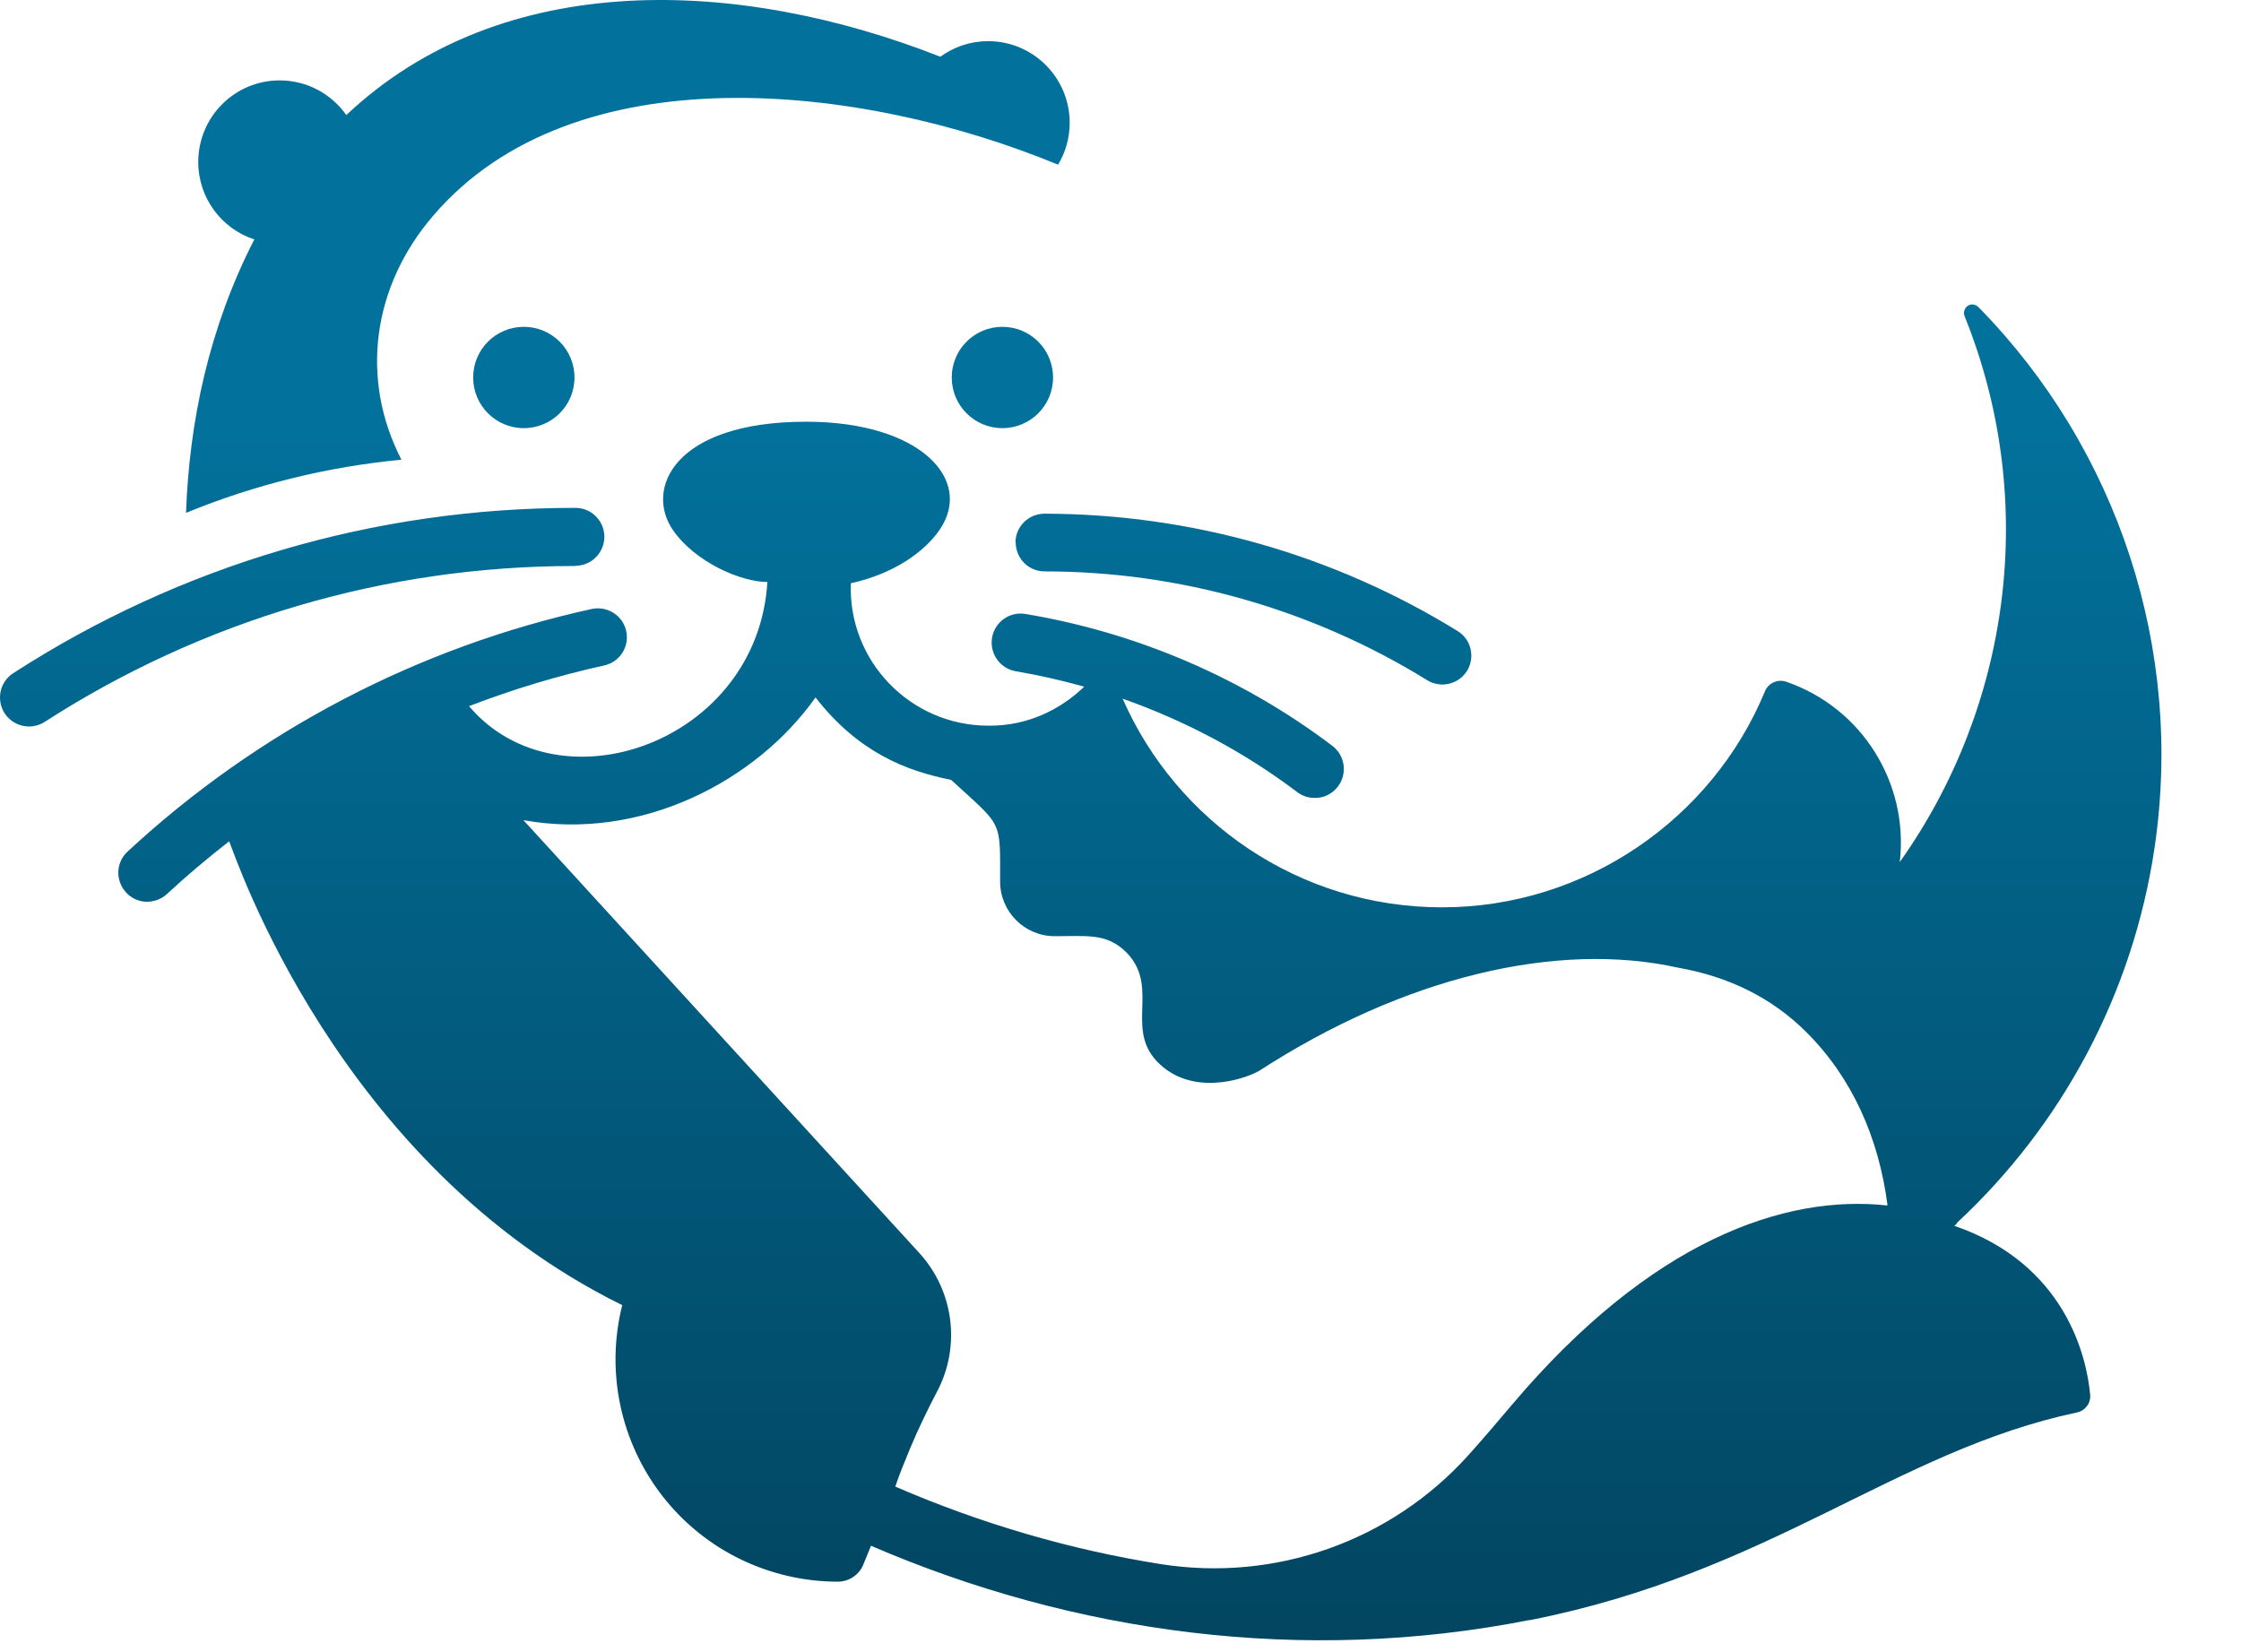
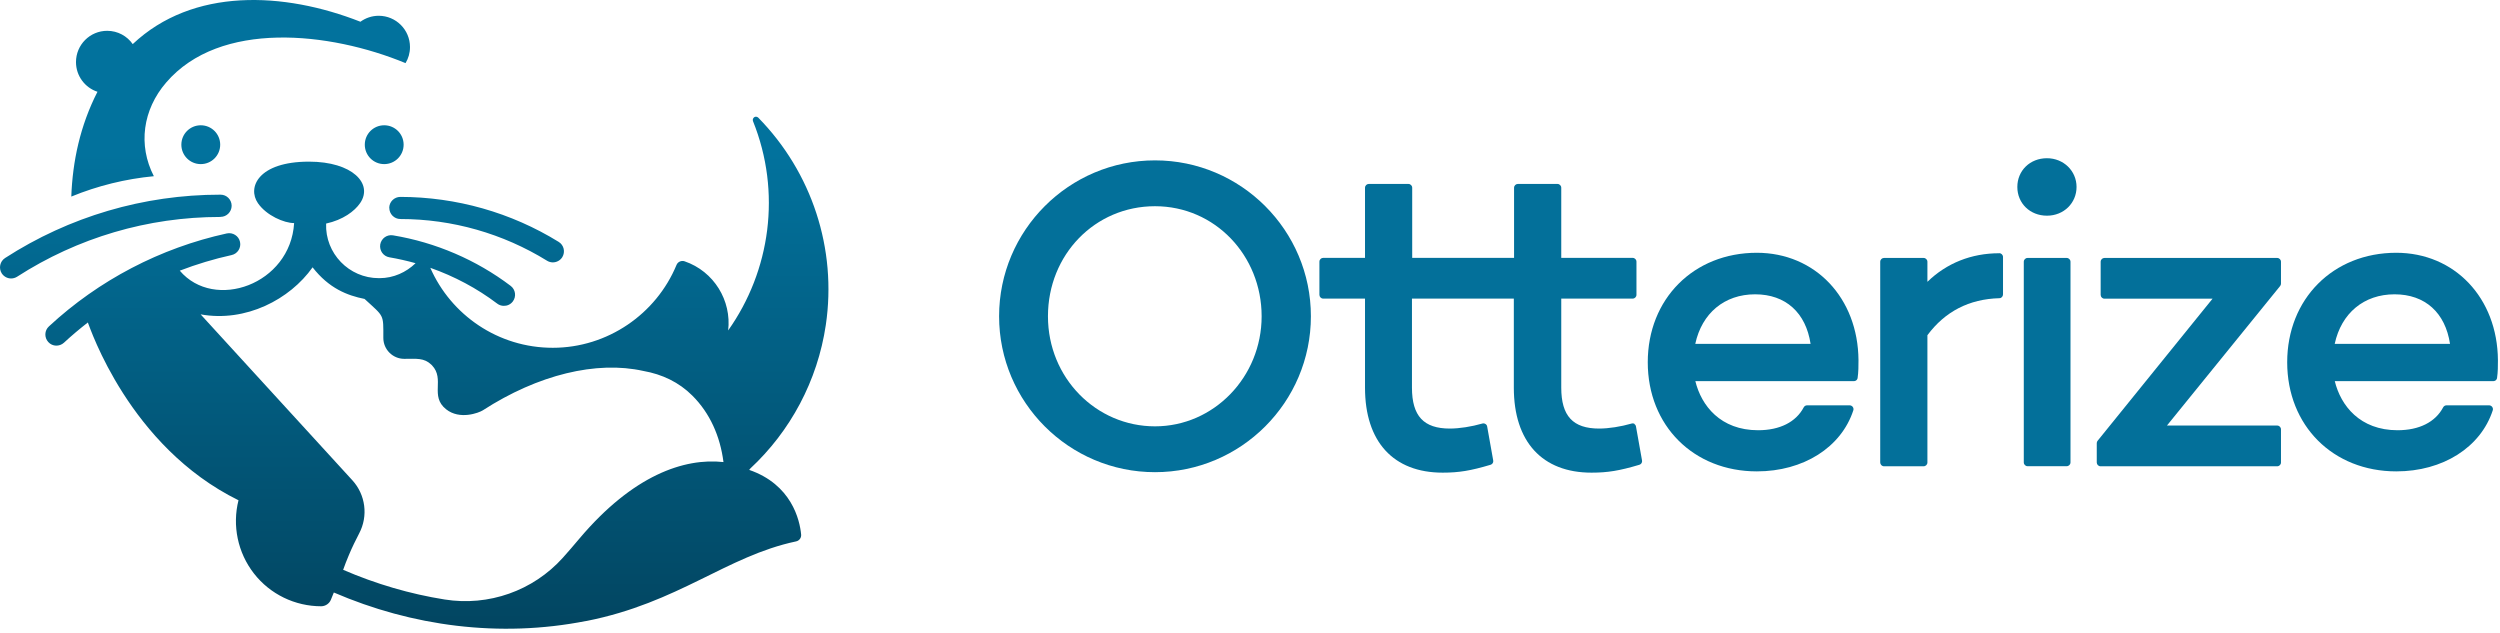
- <svg xmlns="http://www.w3.org/2000/svg" width="190" height="140" fill="none">
+ <svg xmlns="http://www.w3.org/2000/svg" width="553" height="140" viewBox="0 0 553 140" fill="none">
+   <path d="M361.598 93.778C361.387 93.654 361.14 93.619 360.911 93.689C358.535 94.376 355.842 94.799 353.729 94.799C347.938 94.799 345.35 92.017 345.35 85.75V66.052H361.14C361.598 66.052 361.985 65.683 361.985 65.207V57.884C361.985 57.427 361.615 57.039 361.14 57.039H345.35V41.531C345.35 41.073 344.98 40.686 344.505 40.686H335.756C335.298 40.686 334.911 41.056 334.911 41.531V57.039H312.379V41.531C312.379 41.073 312.009 40.686 311.534 40.686H302.785C302.327 40.686 301.94 41.056 301.94 41.531V57.039H292.698C292.241 57.039 291.853 57.409 291.853 57.884V65.207C291.853 65.665 292.223 66.052 292.698 66.052H301.94V85.75C301.94 97.703 308.207 104.551 319.121 104.551C322.712 104.551 325.282 104.128 329.718 102.808C330.123 102.685 330.387 102.28 330.299 101.857L328.961 94.341C328.926 94.112 328.785 93.901 328.574 93.778C328.363 93.654 328.116 93.619 327.887 93.689C325.511 94.376 322.818 94.799 320.705 94.799C314.914 94.799 312.326 92.017 312.326 85.75V66.052H334.858V85.75C334.858 97.703 341.125 104.551 352.039 104.551C355.63 104.551 358.2 104.128 362.636 102.808C363.041 102.685 363.305 102.28 363.217 101.857L361.879 94.341C361.844 94.112 361.703 93.901 361.492 93.778H361.598Z" fill="#03709A" />
+   <path d="M388.619 55.913C374.642 55.913 364.485 66.105 364.485 80.135C364.485 94.165 374.624 104.269 388.619 104.269C398.899 104.269 407.278 98.97 409.954 90.767C410.042 90.503 409.989 90.239 409.831 90.01C409.672 89.799 409.426 89.658 409.144 89.658H399.727C399.41 89.658 399.128 89.834 398.987 90.098C397.262 93.372 393.671 95.168 388.901 95.168C380.574 95.168 376.332 89.728 375.012 84.307H409.901C409.901 84.307 409.972 84.307 409.989 84.307C410.148 84.307 410.324 84.307 410.465 84.219C410.711 84.096 410.87 83.867 410.905 83.603C411.098 82.3 411.098 80.909 411.098 79.659C410.993 65.911 401.54 55.913 388.584 55.913H388.619ZM374.994 76.068C376.455 69.273 381.454 65.102 388.232 65.102C395.009 65.102 399.463 69.186 400.501 76.068H374.994Z" fill="#03709A" />
+   <path d="M255.485 35.475C236.473 35.475 221 50.949 221 69.96C221 88.972 236.473 104.445 255.485 104.445C274.497 104.445 289.97 88.972 289.97 69.96C289.97 50.949 274.497 35.475 255.485 35.475ZM279.073 69.96C279.073 83.392 268.494 94.306 255.485 94.306C242.476 94.306 231.808 83.603 231.808 69.96C231.808 56.318 242.212 45.615 255.485 45.615C268.758 45.615 279.073 56.529 279.073 69.96Z" fill="#03709A" />
+   <path d="M442.239 56.018C436.06 56.018 430.603 58.201 426.343 62.338V57.902C426.343 57.444 425.973 57.057 425.498 57.057H416.749C416.291 57.057 415.904 57.426 415.904 57.902V102.297C415.904 102.755 416.274 103.142 416.749 103.142H425.498C425.956 103.142 426.343 102.773 426.343 102.297V74.15C430.233 68.904 435.585 66.14 442.256 65.964C442.714 65.964 443.066 65.577 443.066 65.119V56.846C443.066 56.388 442.696 56.001 442.221 56.001L442.239 56.018Z" fill="#03709A" />
+   <path d="M503.727 57.057H465.51C465.053 57.057 464.665 57.427 464.665 57.902V65.225C464.665 65.683 465.035 66.07 465.51 66.07H489.416L463.996 97.492C463.873 97.633 463.803 97.826 463.803 98.02V102.298C463.803 102.755 464.172 103.143 464.648 103.143H503.709C504.167 103.143 504.554 102.773 504.554 102.298V94.975C504.554 94.517 504.185 94.13 503.709 94.13H479.329L504.361 63.271C504.484 63.13 504.554 62.937 504.554 62.743V57.902C504.554 57.444 504.185 57.057 503.709 57.057H503.727Z" fill="#03709A" />
+   <path d="M530.062 55.913C516.085 55.913 505.928 66.105 505.928 80.135C505.928 94.165 516.067 104.269 530.062 104.269C540.342 104.269 548.721 98.97 551.397 90.767C551.485 90.503 551.432 90.239 551.274 90.01C551.115 89.799 550.869 89.658 550.587 89.658H541.169C540.853 89.658 540.571 89.834 540.43 90.098C538.705 93.372 535.114 95.168 530.343 95.168C522.017 95.168 517.775 89.728 516.454 84.307H551.344C551.344 84.307 551.415 84.307 551.432 84.307C551.591 84.307 551.767 84.307 551.907 84.219C552.154 84.096 552.312 83.867 552.348 83.603C552.541 82.3 552.541 80.909 552.541 79.659C552.436 65.911 542.983 55.913 530.027 55.913H530.062ZM516.437 76.068C517.898 69.273 522.897 65.102 529.674 65.102C536.452 65.102 540.905 69.186 541.944 76.068H516.437Z" fill="#03709A" />
+   <path d="M452.783 35C449.051 35 446.235 37.728 446.235 41.355C446.235 44.981 449.051 47.71 452.783 47.71C456.515 47.71 459.332 44.911 459.332 41.355C459.332 37.799 456.462 35 452.783 35Z" fill="#03709A" />
+   <path d="M457.149 57.057H448.506C448.039 57.057 447.661 57.435 447.661 57.902V102.28C447.661 102.747 448.039 103.125 448.506 103.125H457.149C457.615 103.125 457.994 102.747 457.994 102.28V57.902C457.994 57.435 457.615 57.057 457.149 57.057Z" fill="#03709A" />
  <path d="M44.411 27.711C46.788 27.711 48.707 29.63 48.707 32.006C48.707 34.383 46.788 36.301 44.411 36.301C42.035 36.301 40.116 34.383 40.116 32.006C40.116 29.63 42.035 27.711 44.411 27.711ZM89.282 32.006C89.282 29.63 87.364 27.711 84.987 27.711C82.611 27.711 80.692 29.63 80.692 32.006C80.692 34.383 82.611 36.301 84.987 36.301C87.364 36.301 89.282 34.383 89.282 32.006ZM48.777 47.972C50.133 47.972 51.224 46.881 51.242 45.526C51.242 44.17 50.15 43.061 48.795 43.061H48.689C31.79 43.061 15.331 47.902 1.125 57.074C-0.019 57.813 -0.336 59.327 0.386 60.471C0.861 61.193 1.653 61.597 2.445 61.597C2.903 61.597 3.36 61.474 3.783 61.21C17.197 52.567 32.723 47.99 48.689 47.99C48.724 47.99 48.76 47.99 48.795 47.99L48.777 47.972ZM86.114 45.983C86.114 47.339 87.205 48.448 88.561 48.448C100.02 48.448 111.251 51.652 121.004 57.672C121.391 57.918 121.831 58.024 122.253 58.042C123.098 58.042 123.908 57.637 124.383 56.88C125.088 55.718 124.735 54.204 123.574 53.5C113.047 47.004 100.936 43.572 88.561 43.554C87.205 43.554 86.096 44.645 86.096 46.001L86.114 45.983ZM165.927 103.722C165.927 103.722 165.769 103.863 165.698 103.934C175.081 107.155 176.912 114.988 177.211 118.245C177.281 118.967 176.789 119.618 176.084 119.759C160.664 123.033 150.119 133.331 129.735 137.362H129.647C110.477 141.147 91.06 138.489 73.844 131.06L73.193 132.662C72.841 133.525 71.996 134.088 71.063 134.106C65.271 134.106 59.762 131.465 56.17 126.853C52.579 122.241 51.347 116.256 52.755 110.658C28.569 98.758 19.925 72.494 19.432 71.332C17.619 72.74 15.841 74.237 14.151 75.803C13.658 76.261 13.007 76.472 12.391 76.455C11.775 76.437 11.141 76.173 10.684 75.663C9.768 74.659 9.821 73.11 10.824 72.195C21.862 61.967 35.469 54.855 50.168 51.634C51.488 51.352 52.808 52.18 53.09 53.5C53.389 54.82 52.544 56.141 51.224 56.422C47.316 57.285 43.478 58.447 39.764 59.872C47.404 68.868 64.25 62.918 65.06 49.346C62.825 49.346 58.952 47.673 57.068 44.962C54.639 41.477 57.121 35.756 68.352 35.756C77.981 35.756 82.576 40.65 79.671 44.91C78.439 46.723 75.851 48.642 72.137 49.451C71.89 56.053 77.207 61.527 83.79 61.527C83.843 61.527 83.896 61.527 83.966 61.527C87.047 61.527 89.863 60.224 91.923 58.218C90.022 57.69 88.085 57.249 86.131 56.915C84.793 56.686 83.896 55.436 84.107 54.081C84.336 52.743 85.586 51.828 86.941 52.056C96.359 53.623 105.354 57.478 112.959 63.235C114.033 64.044 114.262 65.594 113.434 66.685C112.941 67.336 112.202 67.671 111.445 67.653C110.934 67.653 110.424 67.495 109.984 67.16C105.495 63.763 100.478 61.105 95.18 59.239C99.756 69.66 110.16 76.93 122.271 76.93C134.382 76.93 145.155 69.466 149.644 58.605C149.926 57.918 150.7 57.566 151.422 57.795C157.953 60.031 161.843 66.509 161.069 73.093C170.416 59.925 172.898 42.516 166.561 26.796C166.438 26.479 166.561 26.127 166.825 25.933C167.107 25.739 167.476 25.792 167.723 26.021C179.57 38.08 185.168 55.049 182.668 71.895C180.837 84.235 174.835 95.396 165.927 103.67V103.722ZM160.03 102.191C159.291 96.47 157.038 91.4 153.165 87.527C150.172 84.535 146.476 82.792 142.304 82.053C131.97 79.747 119.014 82.862 106.798 90.766C105.935 91.312 101.693 92.949 98.665 90.52C95.021 87.598 98.471 83.901 95.567 80.82L95.408 80.662C93.771 79.113 92.152 79.377 89.423 79.377C86.871 79.377 84.793 77.3 84.793 74.747C84.793 69.413 85.022 70.153 80.639 66.122C76.837 65.365 72.77 63.798 69.144 59.133C64.127 66.227 54.357 71.35 44.376 69.537L77.928 106.222C80.868 109.426 81.484 114.143 79.442 117.999C78.668 119.477 77.893 121.062 77.154 122.822C76.573 124.248 76.344 124.776 75.904 126.043C83.139 129.177 90.726 131.395 98.366 132.609C108.083 134.158 117.923 130.691 124.507 123.368C125.739 121.995 126.971 120.551 128.203 119.09C140.015 105.131 151.317 101.258 160.013 102.208L160.03 102.191ZM34.026 38.96C30.505 32.112 31.561 24.279 36.754 18.258C48.654 4.404 72.929 7.027 89.705 13.963C90.339 12.924 90.691 11.71 90.691 10.407C90.691 6.587 87.593 3.489 83.772 3.489C82.259 3.489 80.868 3.982 79.724 4.809C62.754 -1.862 42.651 -2.778 29.361 9.756C28.111 7.978 26.051 6.816 23.71 6.816C19.89 6.816 16.809 9.914 16.809 13.734C16.809 16.797 18.799 19.402 21.562 20.3C17.707 27.817 16.052 35.738 15.771 43.484C21.598 41.09 27.759 39.576 34.026 38.977V38.96Z" fill="url(#paint0_linear_616_109)" />
  <defs>
    <linearGradient id="paint0_linear_616_109" x1="91.641" y1="156.339" x2="91.641" y2="17.237" gradientUnits="userSpaceOnUse">
      <stop stop-color="#023E57" />
      <stop offset="0.88" stop-color="#02729D" />
    </linearGradient>
  </defs>
</svg>
